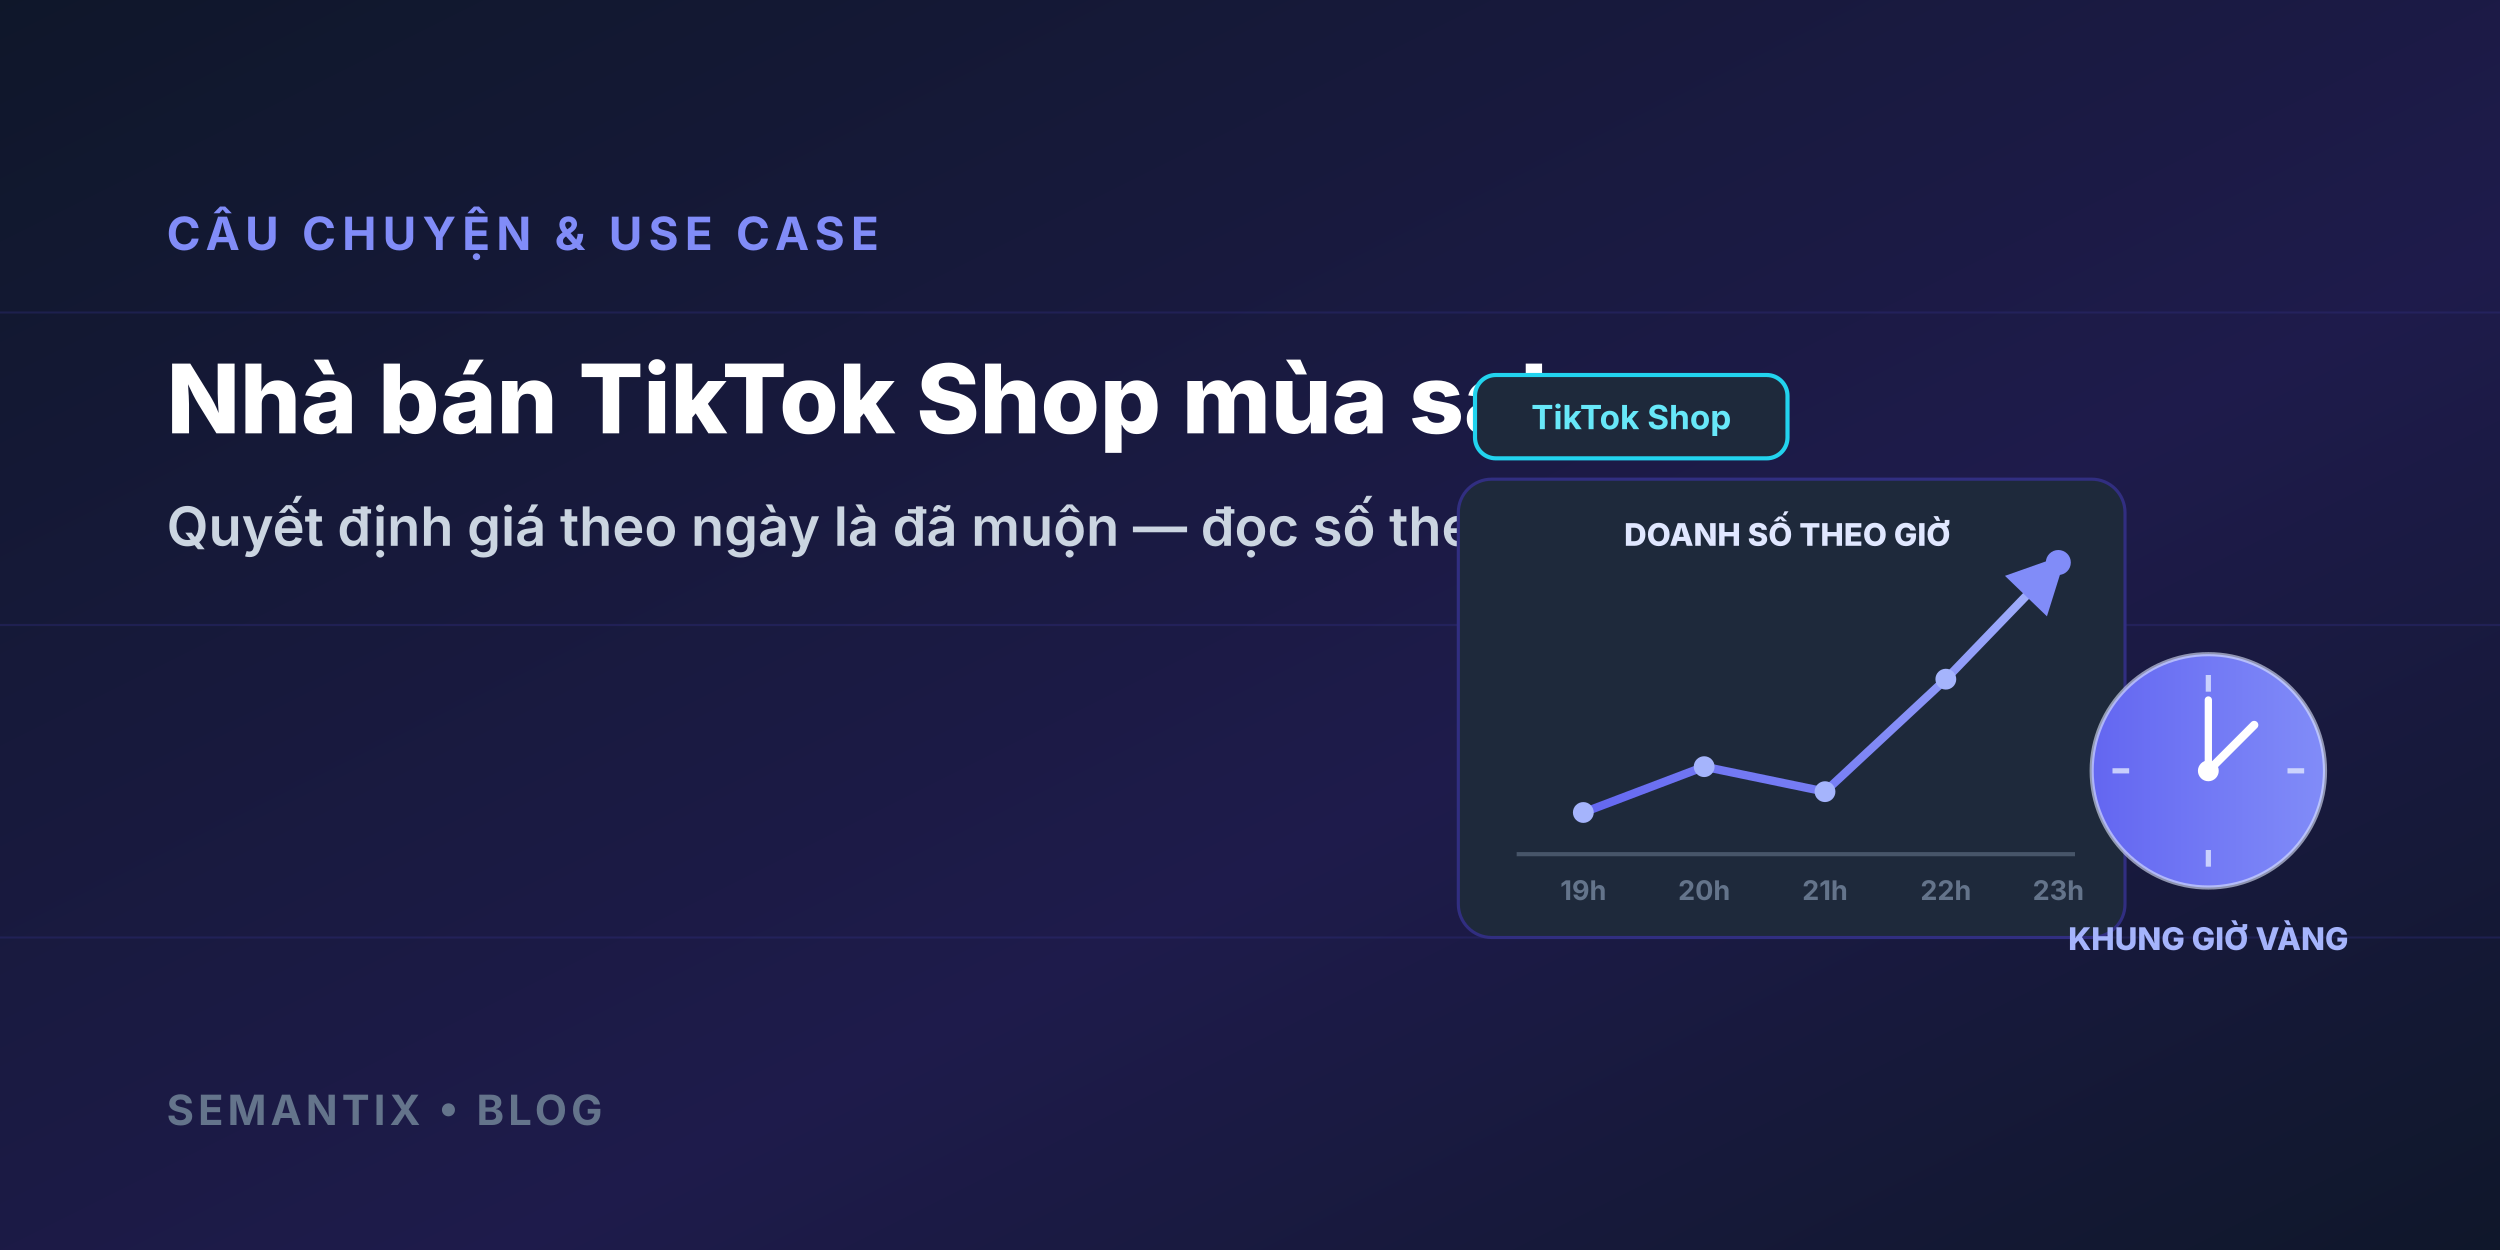
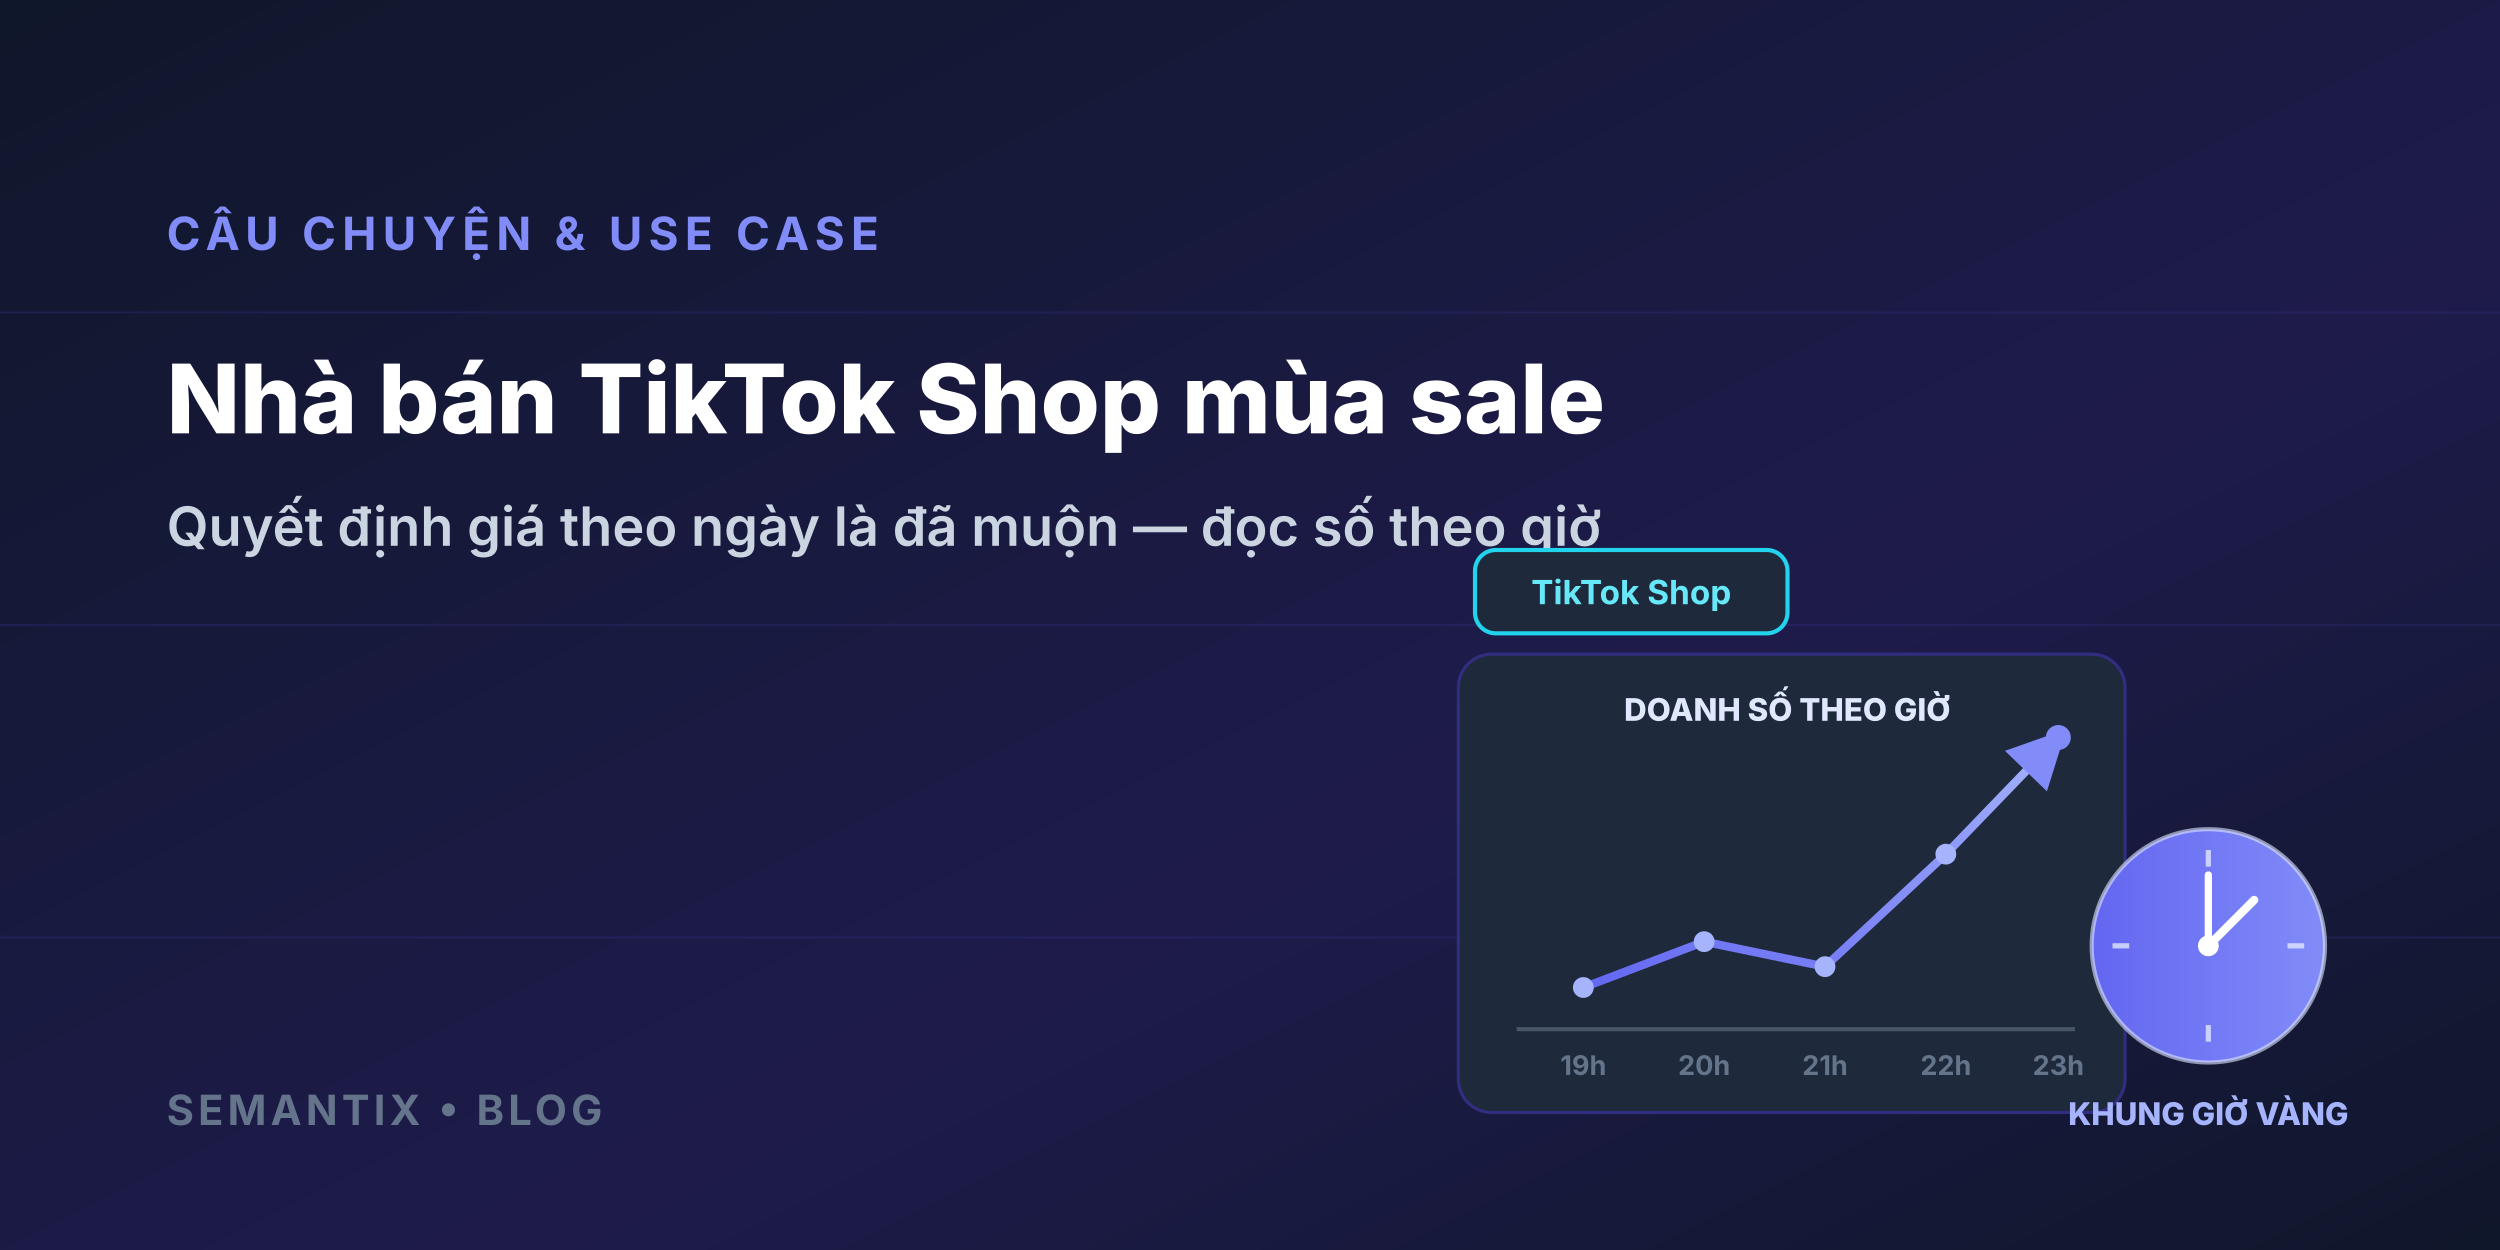
<svg xmlns="http://www.w3.org/2000/svg" viewBox="0 0 1200 600" font-family="Inter, 'Segoe UI', Arial, sans-serif">
  <defs>
    <linearGradient id="bg19" x1="0" y1="0" x2="1" y2="1">
      <stop offset="0" stop-color="#0F172A" />
      <stop offset="0.6" stop-color="#1E1B4B" />
      <stop offset="1" stop-color="#0F172A" />
    </linearGradient>
    <linearGradient id="acc19" x1="0" y1="0" x2="1" y2="0">
      <stop offset="0" stop-color="#6366F1" />
      <stop offset="1" stop-color="#818CF8" />
    </linearGradient>
    <linearGradient id="line19" x1="0" y1="1" x2="1" y2="0">
      <stop offset="0" stop-color="#6366F1" />
      <stop offset="1" stop-color="#A5B4FC" />
    </linearGradient>
    <marker id="arrow19" viewBox="0 0 10 10" refX="8" refY="5" markerWidth="7" markerHeight="7" orient="auto-start-reverse">
      <path d="M0 0 L10 5 L0 10 z" fill="#818CF8" />
    </marker>
  </defs>
  <rect width="1200" height="600" fill="url(#bg19)" />
  <g stroke="#312E81" stroke-width="1" opacity="0.35">
    <line x1="0" y1="150" x2="1200" y2="150" />
    <line x1="0" y1="300" x2="1200" y2="300" />
    <line x1="0" y1="450" x2="1200" y2="450" />
  </g>
  <text x="80" y="120" fill="#818CF8" font-size="22" font-weight="700" letter-spacing="3">CÂU CHUYỆN &amp; USE CASE</text>
  <text x="80" y="208" fill="#ffffff" font-size="46" font-weight="800">Nhà bán TikTok Shop mùa sale</text>
  <text x="80" y="262" fill="#CBD5E1" font-size="26" font-weight="600">Quyết định giá theo ngày là đã muộn — đọc số theo giờ</text>
  <text x="80" y="540" fill="#64748B" font-size="20" font-weight="700" letter-spacing="2">SEMANTIX • BLOG</text>
-   <g transform="translate(700,330)">
+   <g transform="translate(700,414)">
    <g transform="translate(8,-150)">
      <rect x="0" y="0" width="150" height="40" rx="10" fill="#1E293B" stroke="#22D3EE" stroke-width="2" />
      <text x="75" y="26" fill="#67E8F9" font-size="16" font-weight="700" text-anchor="middle">TikTok Shop</text>
    </g>
    <g transform="translate(0,-100)">
      <rect x="0" y="0" width="320" height="220" rx="16" fill="#1E293B" stroke="#312E81" stroke-width="1.5" />
      <line x1="28" y1="180" x2="296" y2="180" stroke="#475569" stroke-width="2" />
      <g fill="#64748B" font-size="13" font-weight="700" text-anchor="middle">
        <text x="60" y="202">19h</text>
        <text x="118" y="202">20h</text>
        <text x="176" y="202">21h</text>
        <text x="234" y="202">22h</text>
        <text x="288" y="202">23h</text>
      </g>
      <polyline points="60,160 118,138 176,150 234,96 288,40" fill="none" stroke="url(#line19)" stroke-width="4" stroke-linejoin="round" stroke-linecap="round" marker-end="url(#arrow19)" />
      <g fill="#A5B4FC">
        <circle cx="60" cy="160" r="5" />
        <circle cx="118" cy="138" r="5" />
        <circle cx="176" cy="150" r="5" />
        <circle cx="234" cy="96" r="5" />
        <circle cx="288" cy="40" r="6" fill="#818CF8" />
      </g>
      <text x="158" y="32" fill="#E0E7FF" font-size="15" font-weight="800" text-anchor="middle">DOANH SỐ THEO GIỜ</text>
    </g>
    <g transform="translate(360,40)">
      <circle cx="0" cy="0" r="56" fill="url(#acc19)" />
      <circle cx="0" cy="0" r="56" fill="none" stroke="#E0E7FF" stroke-width="2" opacity="0.6" />
      <g stroke="#E0E7FF" stroke-width="2.5" opacity="0.8">
        <line x1="0" y1="-46" x2="0" y2="-38" />
        <line x1="46" y1="0" x2="38" y2="0" />
        <line x1="0" y1="46" x2="0" y2="38" />
        <line x1="-46" y1="0" x2="-38" y2="0" />
      </g>
      <line x1="0" y1="0" x2="22" y2="-22" stroke="#ffffff" stroke-width="4" stroke-linecap="round" />
      <line x1="0" y1="0" x2="0" y2="-34" stroke="#ffffff" stroke-width="3.5" stroke-linecap="round" />
      <circle cx="0" cy="0" r="5" fill="#ffffff" />
      <text x="0" y="86" fill="#A5B4FC" font-size="15" font-weight="800" text-anchor="middle">KHUNG GIỜ VÀNG</text>
    </g>
  </g>
</svg>
